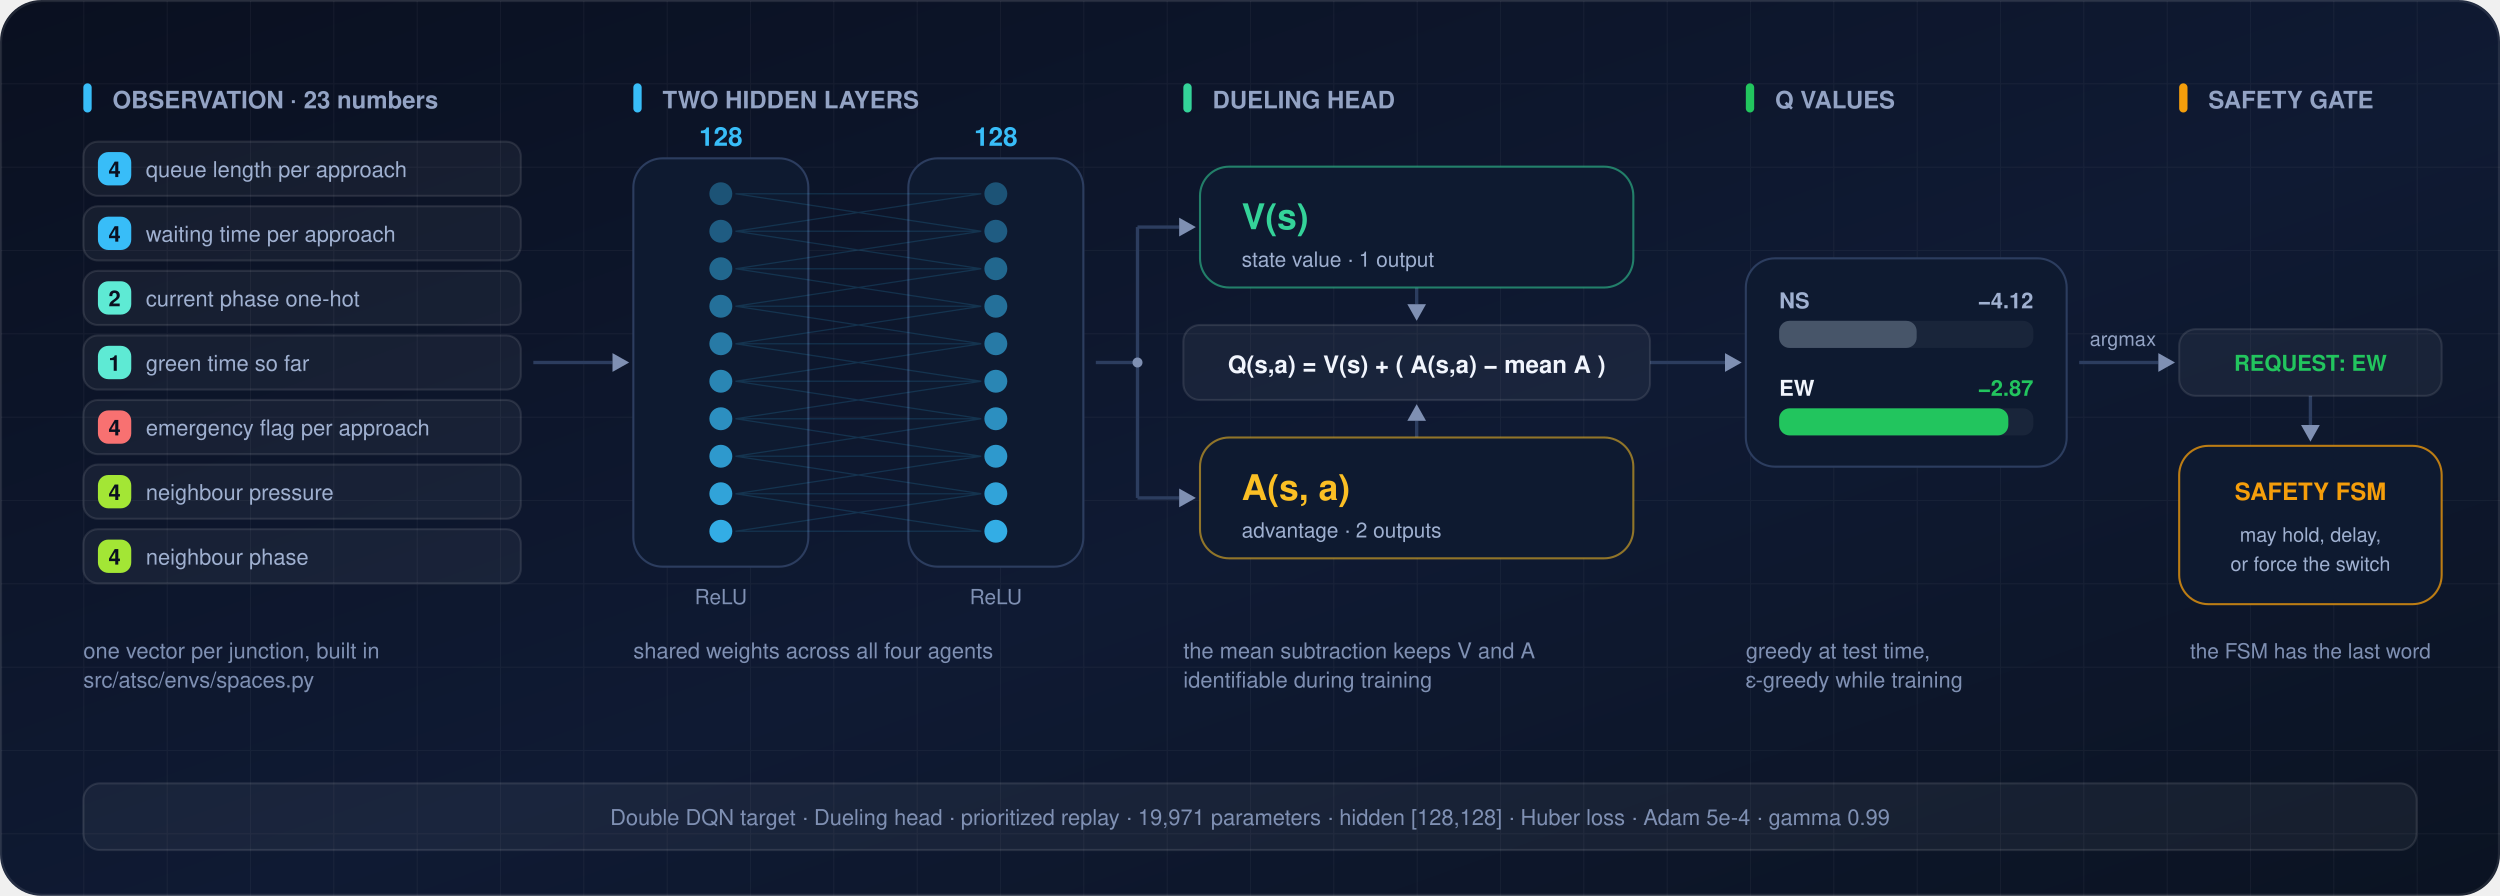
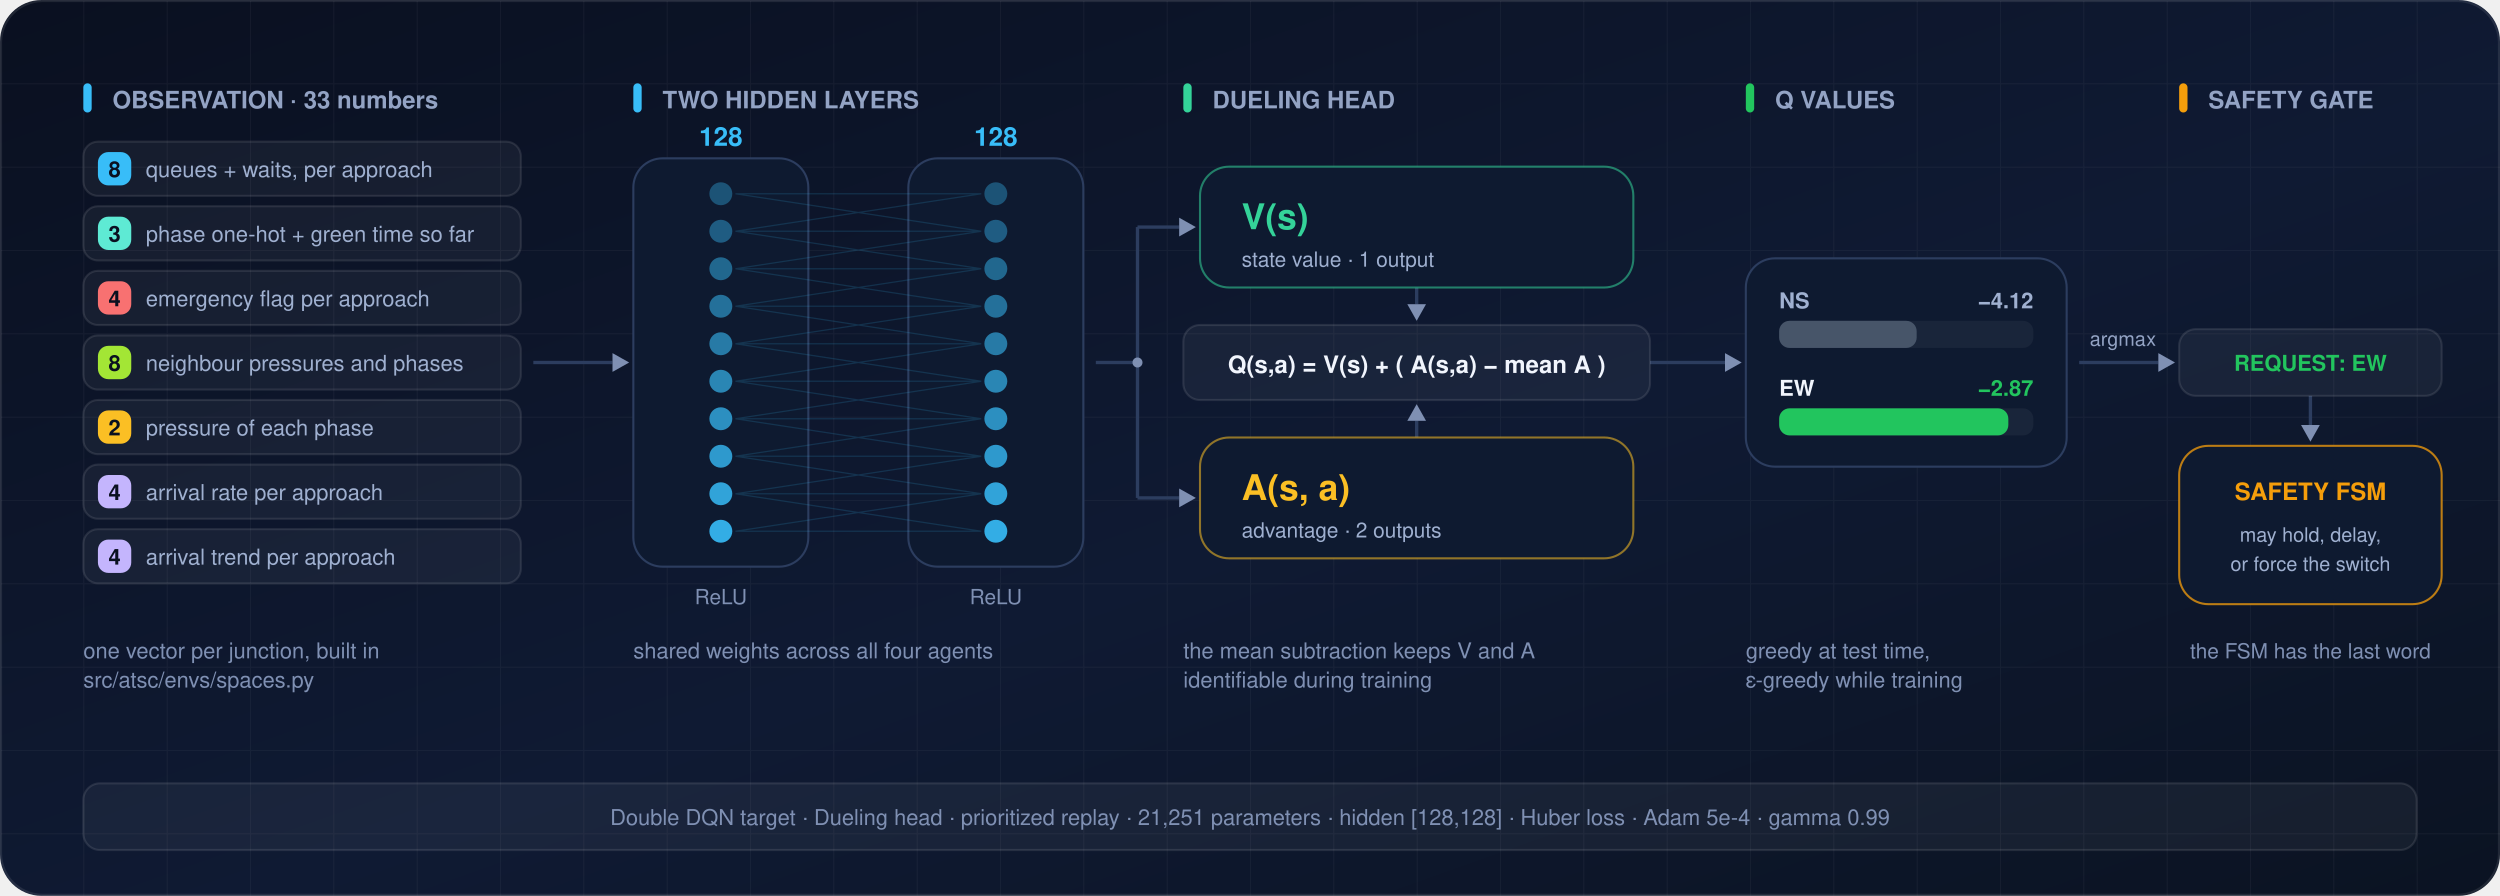
- <svg xmlns="http://www.w3.org/2000/svg" viewBox="0 0 1200 430" width="1200" height="430" role="img" aria-label="What one agent computes: 23-number observation, two hidden layers, dueling head, Q values, safety-gated request">
+ <svg xmlns="http://www.w3.org/2000/svg" viewBox="0 0 1200 430" width="1200" height="430" role="img" aria-label="What one agent computes: 33-number observation, two hidden layers, dueling head, Q values, safety-gated request">
  <defs>
    <linearGradient id="abg" x1="0" y1="0" x2="1" y2="1">
      <stop offset="0" stop-color="#0a1020" />
      <stop offset="0.55" stop-color="#0f1a33" />
      <stop offset="1" stop-color="#0b1322" />
    </linearGradient>
    <pattern id="grid" width="40" height="40" patternUnits="userSpaceOnUse">
      <path d="M40 0H0V40" fill="none" stroke="#ffffff" stroke-opacity="0.04" />
    </pattern>
  </defs>
  <rect width="1200" height="430" rx="20" fill="url(#abg)" />
  <rect width="1200" height="430" rx="20" fill="url(#grid)" />
  <rect x="0.5" y="0.5" width="1199" height="429" rx="20" fill="none" stroke="#ffffff" stroke-opacity="0.09" />
  <g stroke="#2c3d5f" stroke-width="1.6" fill="none">
    <path d="M256 174H294" />
    <path d="M526 174H546M546 109V239M546 109H566M546 239H566" />
    <path d="M680 138V146" />
    <path d="M680 210V202" />
    <path d="M792 174H828" />
    <path d="M998 174H1036" />
    <path d="M1109 190V204" />
  </g>
  <g fill="#7f90b3">
    <path d="M302 174L294 169.5L294 178.5Z" />
    <path d="M574 109L566 104.5L566 113.5Z" />
    <path d="M574 239L566 234.5L566 243.5Z" />
    <path d="M680 154L675.5 146L684.5 146Z" />
    <path d="M680 194L675.5 202L684.5 202Z" />
    <path d="M836 174L828 169.5L828 178.5Z" />
    <path d="M1044 174L1036 169.5L1036 178.5Z" />
    <path d="M1109 212L1104.5 204L1113.5 204Z" />
    <circle cx="546" cy="174" r="2.4" />
  </g>
  <g fill="#38bdf8">
    <circle cx="256" cy="174" r="3" fill-opacity="0">
      <animate attributeName="cx" values="258;292" dur="1.8s" repeatCount="indefinite" />
      <animate attributeName="fill-opacity" values="0;1;1;0" dur="1.8s" repeatCount="indefinite" />
    </circle>
    <circle cx="794" cy="174" r="3" fill-opacity="0">
      <animate attributeName="cx" values="796;826" dur="1.8s" repeatCount="indefinite" />
      <animate attributeName="fill-opacity" values="0;1;1;0" dur="1.8s" repeatCount="indefinite" />
    </circle>
  </g>
  <g font-family="Segoe UI, Helvetica Neue, Helvetica, Arial, sans-serif">
    <rect x="40" y="40" width="4" height="14" rx="2" fill="#38bdf8" />
-     <text x="54" y="52" font-size="11.5" font-weight="700" fill="#93a3c4" textLength="171" lengthAdjust="spacing">OBSERVATION · 23 numbers</text>
+     <text x="54" y="52" font-size="11.5" font-weight="700" fill="#93a3c4" textLength="171" lengthAdjust="spacing">OBSERVATION · 33 numbers</text>
    <g>
      <rect x="40" y="68" width="210" height="26" rx="7" fill="#ffffff" fill-opacity="0.05" stroke="#ffffff" stroke-opacity="0.1" />
      <rect x="47" y="73" width="16" height="16" rx="5" fill="#38bdf8" />
-       <text x="55" y="85" font-size="10.5" font-weight="700" fill="#0a1020" text-anchor="middle" textLength="6" lengthAdjust="spacing">4</text>
-       <text x="70" y="85" font-size="10.5" fill="#9fb0d0" textLength="129" lengthAdjust="spacing">queue length per approach</text>
+       <text x="55" y="85" font-size="10.5" font-weight="700" fill="#0a1020" text-anchor="middle">8</text>
+       <text x="70" y="85" font-size="10.5" fill="#9fb0d0">queues + waits, per approach</text>
    </g>
    <g>
      <rect x="40" y="99" width="210" height="26" rx="7" fill="#ffffff" fill-opacity="0.05" stroke="#ffffff" stroke-opacity="0.1" />
-       <rect x="47" y="104" width="16" height="16" rx="5" fill="#38bdf8" />
-       <text x="55" y="116" font-size="10.5" font-weight="700" fill="#0a1020" text-anchor="middle" textLength="6" lengthAdjust="spacing">4</text>
-       <text x="70" y="116" font-size="10.5" fill="#9fb0d0" textLength="124" lengthAdjust="spacing">waiting time per approach</text>
+       <rect x="47" y="104" width="16" height="16" rx="5" fill="#5eead4" />
+       <text x="55" y="116" font-size="10.5" font-weight="700" fill="#0a1020" text-anchor="middle">3</text>
+       <text x="70" y="116" font-size="10.5" fill="#9fb0d0">phase one-hot + green time so far</text>
    </g>
    <g>
      <rect x="40" y="130" width="210" height="26" rx="7" fill="#ffffff" fill-opacity="0.05" stroke="#ffffff" stroke-opacity="0.1" />
-       <rect x="47" y="135" width="16" height="16" rx="5" fill="#5eead4" />
-       <text x="55" y="147" font-size="10.5" font-weight="700" fill="#0a1020" text-anchor="middle" textLength="6" lengthAdjust="spacing">2</text>
-       <text x="70" y="147" font-size="10.5" fill="#9fb0d0" textLength="106" lengthAdjust="spacing">current phase one-hot</text>
+       <rect x="47" y="135" width="16" height="16" rx="5" fill="#f87171" />
+       <text x="55" y="147" font-size="10.5" font-weight="700" fill="#0a1020" text-anchor="middle">4</text>
+       <text x="70" y="147" font-size="10.5" fill="#9fb0d0">emergency flag per approach</text>
    </g>
    <g>
      <rect x="40" y="161" width="210" height="26" rx="7" fill="#ffffff" fill-opacity="0.05" stroke="#ffffff" stroke-opacity="0.1" />
-       <rect x="47" y="166" width="16" height="16" rx="5" fill="#5eead4" />
-       <text x="55" y="178" font-size="10.5" font-weight="700" fill="#0a1020" text-anchor="middle" textLength="6" lengthAdjust="spacing">1</text>
-       <text x="70" y="178" font-size="10.5" fill="#9fb0d0" textLength="81" lengthAdjust="spacing">green time so far</text>
+       <rect x="47" y="166" width="16" height="16" rx="5" fill="#a3e635" />
+       <text x="55" y="178" font-size="10.5" font-weight="700" fill="#0a1020" text-anchor="middle">8</text>
+       <text x="70" y="178" font-size="10.5" fill="#9fb0d0">neighbour pressures and phases</text>
    </g>
    <g>
      <rect x="40" y="192" width="210" height="26" rx="7" fill="#ffffff" fill-opacity="0.05" stroke="#ffffff" stroke-opacity="0.1" />
-       <rect x="47" y="197" width="16" height="16" rx="5" fill="#f87171" />
-       <text x="55" y="209" font-size="10.5" font-weight="700" fill="#0a1020" text-anchor="middle" textLength="6" lengthAdjust="spacing">4</text>
-       <text x="70" y="209" font-size="10.5" fill="#9fb0d0" textLength="141" lengthAdjust="spacing">emergency flag per approach</text>
+       <rect x="47" y="197" width="16" height="16" rx="5" fill="#fbbf24" />
+       <text x="55" y="209" font-size="10.5" font-weight="700" fill="#0a1020" text-anchor="middle">2</text>
+       <text x="70" y="209" font-size="10.5" fill="#9fb0d0">pressure of each phase</text>
    </g>
    <g>
      <rect x="40" y="223" width="210" height="26" rx="7" fill="#ffffff" fill-opacity="0.05" stroke="#ffffff" stroke-opacity="0.1" />
-       <rect x="47" y="228" width="16" height="16" rx="5" fill="#a3e635" />
-       <text x="55" y="240" font-size="10.5" font-weight="700" fill="#0a1020" text-anchor="middle" textLength="6" lengthAdjust="spacing">4</text>
-       <text x="70" y="240" font-size="10.5" fill="#9fb0d0" textLength="93" lengthAdjust="spacing">neighbour pressure</text>
+       <rect x="47" y="228" width="16" height="16" rx="5" fill="#c4b5fd" />
+       <text x="55" y="240" font-size="10.5" font-weight="700" fill="#0a1020" text-anchor="middle">4</text>
+       <text x="70" y="240" font-size="10.5" fill="#9fb0d0">arrival rate per approach</text>
    </g>
    <g>
      <rect x="40" y="254" width="210" height="26" rx="7" fill="#ffffff" fill-opacity="0.05" stroke="#ffffff" stroke-opacity="0.1" />
-       <rect x="47" y="259" width="16" height="16" rx="5" fill="#a3e635" />
-       <text x="55" y="271" font-size="10.5" font-weight="700" fill="#0a1020" text-anchor="middle" textLength="6" lengthAdjust="spacing">4</text>
-       <text x="70" y="271" font-size="10.5" fill="#9fb0d0" textLength="81" lengthAdjust="spacing">neighbour phase</text>
+       <rect x="47" y="259" width="16" height="16" rx="5" fill="#c4b5fd" />
+       <text x="55" y="271" font-size="10.5" font-weight="700" fill="#0a1020" text-anchor="middle">4</text>
+       <text x="70" y="271" font-size="10.5" fill="#9fb0d0">arrival trend per approach</text>
    </g>
    <g font-size="10.5" fill="#7f90b3">
      <text x="40" y="316" textLength="145" lengthAdjust="spacing">one vector per junction, built in</text>
      <text x="40" y="330" textLength="114" lengthAdjust="spacing">src/atsc/envs/spaces.py</text>
    </g>
    <rect x="304" y="40" width="4" height="14" rx="2" fill="#38bdf8" />
    <text x="318" y="52" font-size="11.5" font-weight="700" fill="#93a3c4" textLength="134" lengthAdjust="spacing">TWO HIDDEN LAYERS</text>
    <rect x="304" y="76" width="84" height="196" rx="14" fill="#0e1a30" stroke="#2c3d5f" />
    <rect x="436" y="76" width="84" height="196" rx="14" fill="#0e1a30" stroke="#2c3d5f" />
    <path d="M353 93L471 93M353 93L471 111M353 111L471 93M353 111L471 111M353 111L471 129M353 129L471 111M353 129L471 129M353 129L471 147M353 147L471 129M353 147L471 147M353 147L471 165M353 165L471 147M353 165L471 165M353 165L471 183M353 183L471 165M353 183L471 183M353 183L471 201M353 201L471 183M353 201L471 201M353 201L471 219M353 219L471 201M353 219L471 219M353 219L471 237M353 237L471 219M353 237L471 237M353 237L471 255M353 255L471 237M353 255L471 255" fill="none" stroke="#38bdf8" stroke-opacity="0.16" stroke-width="0.6" />
    <g fill="#38bdf8">
      <circle cx="346" cy="93" r="5.5" fill-opacity="0.35" />
      <circle cx="346" cy="111" r="5.5" fill-opacity="0.41" />
      <circle cx="346" cy="129" r="5.5" fill-opacity="0.47" />
      <circle cx="346" cy="147" r="5.5" fill-opacity="0.53" />
      <circle cx="346" cy="165" r="5.5" fill-opacity="0.59" />
      <circle cx="346" cy="183" r="5.5" fill-opacity="0.66" />
      <circle cx="346" cy="201" r="5.5" fill-opacity="0.72" />
      <circle cx="346" cy="219" r="5.5" fill-opacity="0.78" />
      <circle cx="346" cy="237" r="5.5" fill-opacity="0.84" />
      <circle cx="346" cy="255" r="5.5" fill-opacity="0.9" />
      <circle cx="478" cy="93" r="5.5" fill-opacity="0.35" />
      <circle cx="478" cy="111" r="5.5" fill-opacity="0.41" />
      <circle cx="478" cy="129" r="5.5" fill-opacity="0.47" />
      <circle cx="478" cy="147" r="5.5" fill-opacity="0.53" />
      <circle cx="478" cy="165" r="5.5" fill-opacity="0.59" />
      <circle cx="478" cy="183" r="5.5" fill-opacity="0.66" />
      <circle cx="478" cy="201" r="5.5" fill-opacity="0.72" />
      <circle cx="478" cy="219" r="5.5" fill-opacity="0.78" />
      <circle cx="478" cy="237" r="5.5" fill-opacity="0.84" />
      <circle cx="478" cy="255" r="5.5" fill-opacity="0.9" />
    </g>
    <g font-size="12.5" font-weight="700" fill="#38bdf8" text-anchor="middle">
      <text x="346" y="70" textLength="22" lengthAdjust="spacing">128</text>
      <text x="478" y="70" textLength="22" lengthAdjust="spacing">128</text>
    </g>
    <g font-size="10" fill="#7f90b3" text-anchor="middle">
      <text x="346" y="290" textLength="28" lengthAdjust="spacing">ReLU</text>
      <text x="478" y="290" textLength="28" lengthAdjust="spacing">ReLU</text>
    </g>
    <text x="304" y="316" font-size="10.5" fill="#7f90b3" textLength="177" lengthAdjust="spacing">shared weights across all four agents</text>
    <rect x="568" y="40" width="4" height="14" rx="2" fill="#34d399" />
    <text x="582" y="52" font-size="11.5" font-weight="700" fill="#93a3c4" textLength="95" lengthAdjust="spacing">DUELING HEAD</text>
    <rect x="576" y="80" width="208" height="58" rx="14" fill="#0e1a30" stroke="#34d399" stroke-opacity="0.55" />
    <text x="596" y="110" font-size="17" font-weight="700" fill="#34d399" textLength="33" lengthAdjust="spacingAndGlyphs">V(s)</text>
    <text x="596" y="128" font-size="10" fill="#9fb0d0" textLength="96" lengthAdjust="spacing">state value · 1 output</text>
    <rect x="576" y="210" width="208" height="58" rx="14" fill="#0e1a30" stroke="#fbbf24" stroke-opacity="0.55" />
    <text x="596" y="240" font-size="17" font-weight="700" fill="#fbbf24" textLength="53" lengthAdjust="spacingAndGlyphs">A(s, a)</text>
    <text x="596" y="258" font-size="10" fill="#9fb0d0" textLength="99" lengthAdjust="spacing">advantage · 2 outputs</text>
    <rect x="568" y="156" width="224" height="36" rx="8" fill="#ffffff" fill-opacity="0.05" stroke="#ffffff" stroke-opacity="0.1" />
    <text x="680" y="179" font-size="11.5" font-weight="700" fill="#f1f5fd" text-anchor="middle" textLength="183" lengthAdjust="spacing">Q(s,a) = V(s) + ( A(s,a) − mean A )</text>
    <g font-size="10.5" fill="#7f90b3">
      <text x="568" y="316" textLength="173" lengthAdjust="spacing">the mean subtraction keeps V and A</text>
      <text x="568" y="330" textLength="122" lengthAdjust="spacing">identifiable during training</text>
    </g>
    <rect x="838" y="40" width="4" height="14" rx="2" fill="#22c55e" />
    <text x="852" y="52" font-size="11.5" font-weight="700" fill="#93a3c4" textLength="63" lengthAdjust="spacing">Q VALUES</text>
    <rect x="838" y="124" width="154" height="100" rx="14" fill="#0e1a30" stroke="#2c3d5f" />
    <text x="854" y="148" font-size="10.5" font-weight="700" fill="#9fb0d0" textLength="15" lengthAdjust="spacing">NS</text>
    <text x="976" y="148" font-size="10.5" font-weight="700" fill="#9fb0d0" text-anchor="end" textLength="27" lengthAdjust="spacing">−4.12</text>
    <rect x="854" y="154" width="122" height="13" rx="5" fill="#ffffff" fill-opacity="0.05" />
    <rect x="854" y="154" width="66" height="13" rx="5" fill="#475569" />
    <text x="854" y="190" font-size="10.5" font-weight="700" fill="#f1f5fd" textLength="18" lengthAdjust="spacing">EW</text>
    <text x="976" y="190" font-size="10.5" font-weight="700" fill="#22c55e" text-anchor="end" textLength="27" lengthAdjust="spacing">−2.87</text>
    <rect x="854" y="196" width="122" height="13" rx="5" fill="#ffffff" fill-opacity="0.05" />
    <rect x="854" y="196" width="110" height="13" rx="5" fill="#22c55e" />
    <text x="1019" y="166" font-size="9.5" fill="#93a3c4" text-anchor="middle" textLength="32" lengthAdjust="spacing">argmax</text>
    <g font-size="10.5" fill="#7f90b3">
      <text x="838" y="316" textLength="91" lengthAdjust="spacing">greedy at test time,</text>
      <text x="838" y="330" textLength="107" lengthAdjust="spacing">ε-greedy while training</text>
    </g>
    <rect x="1046" y="40" width="4" height="14" rx="2" fill="#f59e0b" />
    <text x="1060" y="52" font-size="11.5" font-weight="700" fill="#93a3c4" textLength="87" lengthAdjust="spacing">SAFETY GATE</text>
    <rect x="1046" y="158" width="126" height="32" rx="8" fill="#ffffff" fill-opacity="0.05" stroke="#ffffff" stroke-opacity="0.1" />
    <text x="1109" y="178" font-size="10.5" font-weight="700" fill="#22c55e" text-anchor="middle" textLength="77" lengthAdjust="spacing">REQUEST: EW</text>
    <rect x="1046" y="214" width="126" height="76" rx="14" fill="#0e1a30" stroke="#f59e0b" stroke-opacity="0.75" />
    <text x="1109" y="240" font-size="11.5" font-weight="700" fill="#f59e0b" text-anchor="middle" textLength="77" lengthAdjust="spacing">SAFETY FSM</text>
    <g font-size="9.5" fill="#9fb0d0" text-anchor="middle">
      <text x="1109" y="260" textLength="71" lengthAdjust="spacing">may hold, delay,</text>
      <text x="1109" y="274" textLength="79" lengthAdjust="spacing">or force the switch</text>
    </g>
    <text x="1109" y="316" font-size="10" fill="#7f90b3" text-anchor="middle" textLength="116" lengthAdjust="spacing">the FSM has the last word</text>
    <rect x="40" y="376" width="1120" height="32" rx="8" fill="#ffffff" fill-opacity="0.05" stroke="#ffffff" stroke-opacity="0.1" />
-     <text x="600" y="396" font-size="10.5" fill="#7f90b3" text-anchor="middle" textLength="653" lengthAdjust="spacing">Double DQN target · Dueling head · prioritized replay · 19,971 parameters · hidden [128,128] · Huber loss · Adam 5e-4 · gamma 0.99</text>
+     <text x="600" y="396" font-size="10.5" fill="#7f90b3" text-anchor="middle" textLength="653" lengthAdjust="spacing">Double DQN target · Dueling head · prioritized replay · 21,251 parameters · hidden [128,128] · Huber loss · Adam 5e-4 · gamma 0.99</text>
  </g>
</svg>
